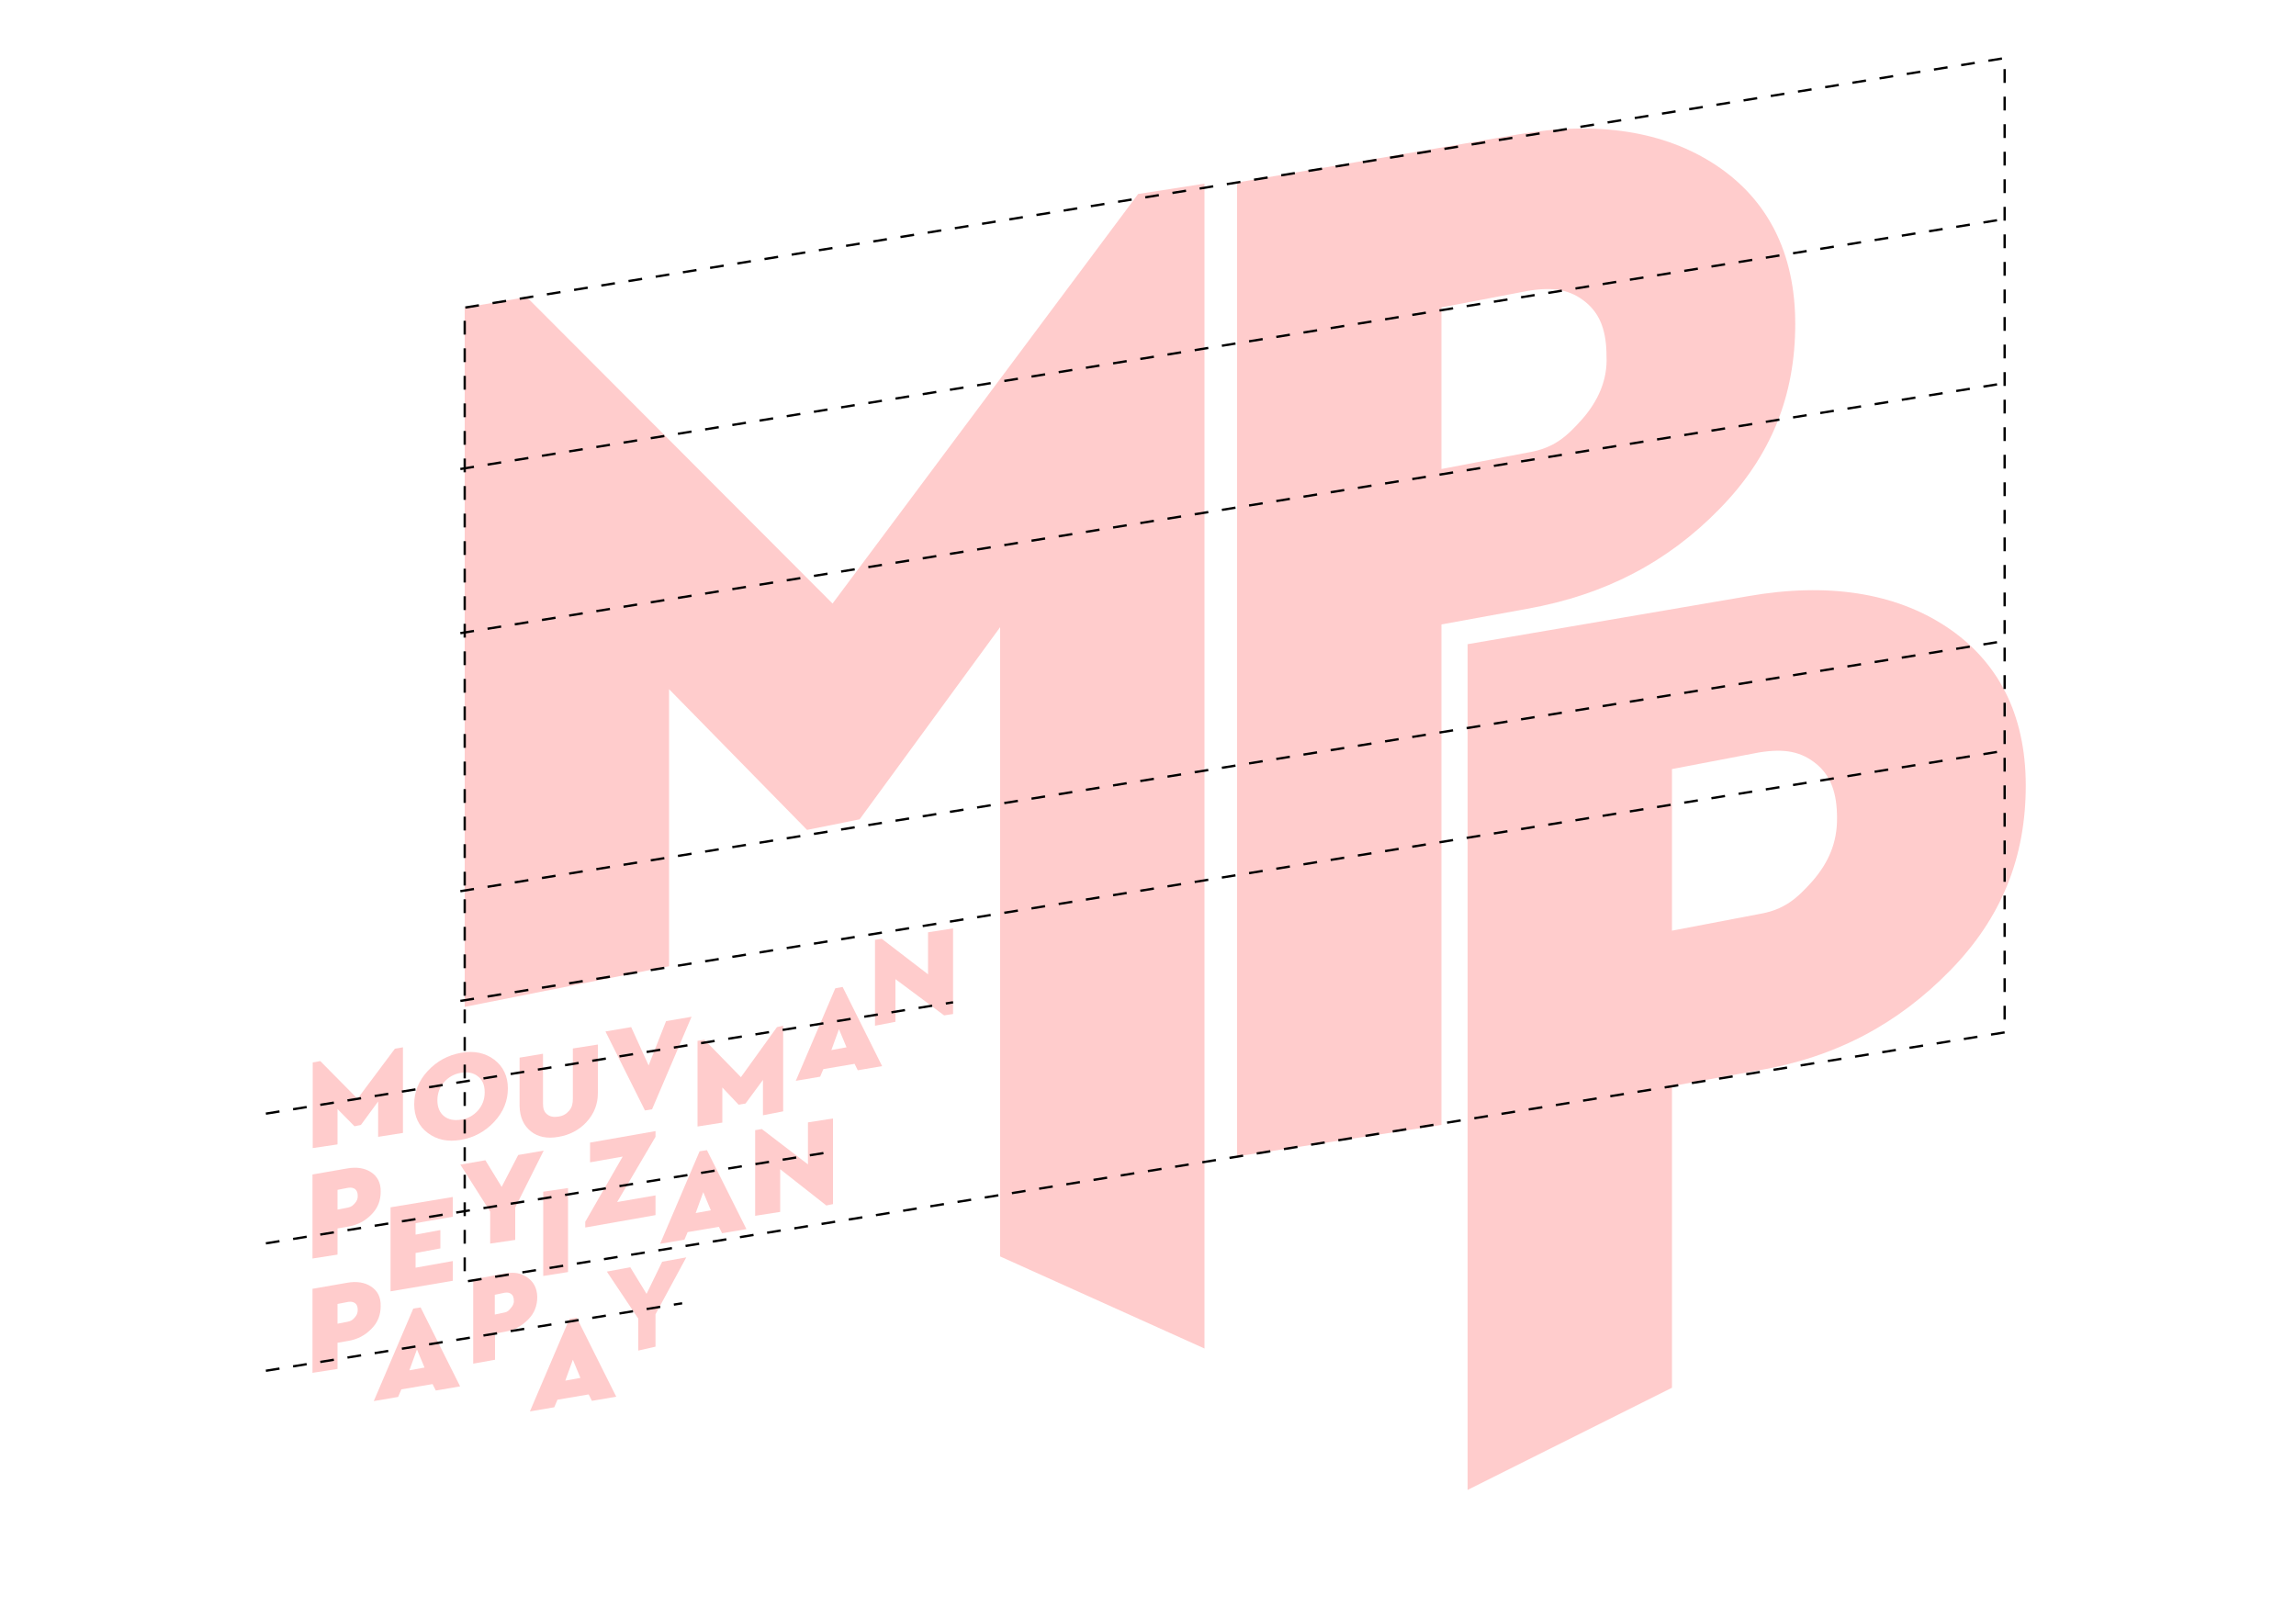
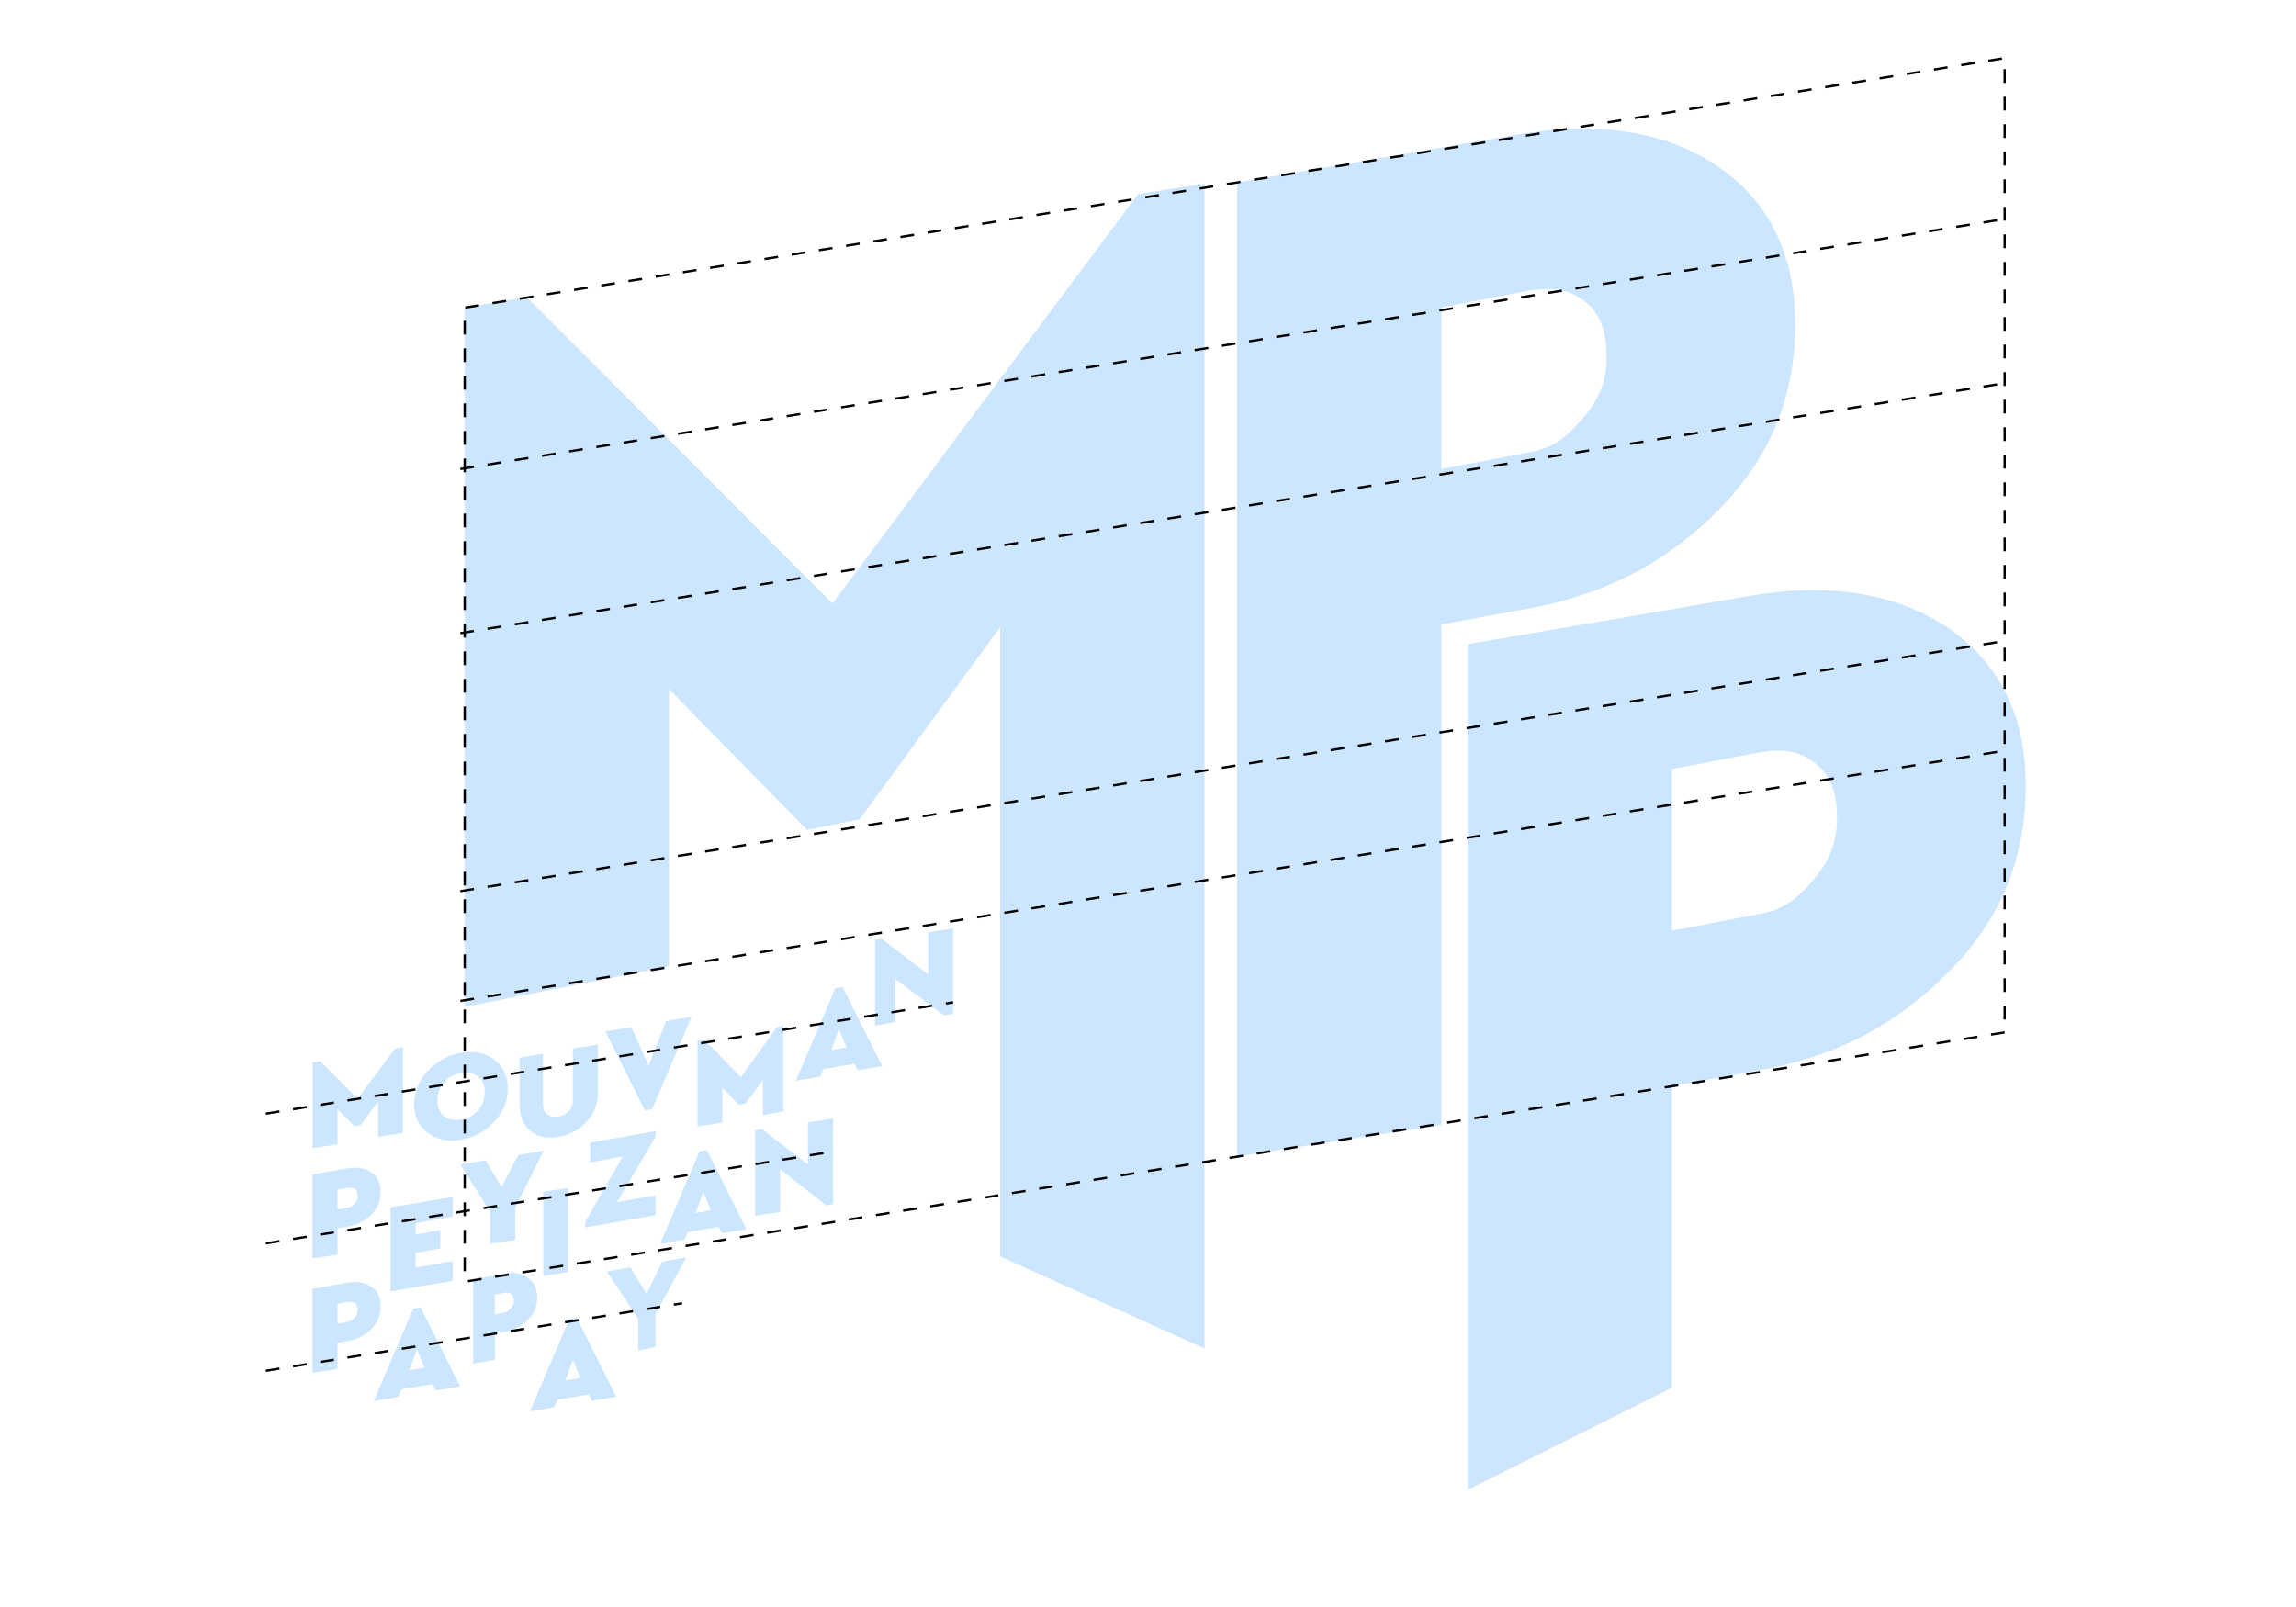
- <svg xmlns="http://www.w3.org/2000/svg" version="1.1" x="0px" y="0px" viewBox="-6 -6 1000 700" enable-background="new 0 0 1000 700" xml:space="preserve">
+ <svg xmlns="http://www.w3.org/2000/svg" version="1.1" id="Calque_1" x="0px" y="0px" viewBox="0 0 1000 700" enable-background="new 0 0 1000 700" xml:space="preserve">
  <g id="Calque_4">
</g>
-   <g id="Calque_1">
+   <g>
    <g id="mpp" opacity="0.2">
-       <path fill="#FF0000" d="M155.6,554.4c-2.7-1.8-6.3-2.4-10.6-1.6l-14.9,2.6v36.6l10.9-1.7v-11.4l4.6-0.8c4.2-0.7,7.5-2.5,10.2-5.3    c2.8-2.8,4-6.1,4-9.9C159.9,559,158.4,556.2,155.6,554.4z M148.5,567.9c-0.8,0.9-1.5,1.5-2.9,1.8l-4.6,0.9v-8.6l4.6-0.9    c1.4-0.2,2.3,0,3.1,0.6s1.1,1.6,1.1,2.9S149.4,566.9,148.5,567.9z" />
-       <path fill="#FF0000" d="M174,564l-17.2,40.3l10.6-1.8l1.4-3.3l13.6-2.3l1.4,2.8l10.6-1.8l-17.2-34.4L174,564z M172.3,590.9    l3.3-9.1l3.3,7.9L172.3,590.9z" />
-       <path fill="#FF0000" d="M223.6,550.4c-2.7-1.8-5.3-2.4-9.6-1.7l-13.9,2.6v36.7l9.5-1.7v-11.4l4.3-0.8c4.2-0.7,7.3-2.5,10.1-5.3    c2.8-2.8,4-6.1,4-9.9C227.9,555,226.3,552.2,223.6,550.4z M216.4,563.9c-0.8,0.9-1.2,1.5-2.6,1.8l-4.3,0.9v-8.6l4.3-0.9    c1.4-0.2,2.1,0,2.9,0.6s1.1,1.6,1.1,2.9C217.9,561.8,217.3,562.9,216.4,563.9z" />
-       <path fill="#FF0000" d="M242,568.5l-17.2,40.3l10.6-1.8l1.4-3.3l13.6-2.3l1.4,2.8l10.6-1.8l-17.2-34.4L242,568.5z M240.2,595.4    l3.3-9.1l3.3,7.9L240.2,595.4z" />
-       <polygon fill="#FF0000" points="275.6,557.6 268.5,546 258.3,547.9 272,568.4 272,582.3 279.5,580.6 279.5,566.5 292.9,541.7    282.4,543.6   " />
+       <path fill="#0082FF" d="M161.6,560.4c-2.7-1.8-6.3-2.4-10.6-1.6l-14.9,2.6V598l10.9-1.7v-11.4l4.6-0.8c4.2-0.7,7.5-2.5,10.2-5.3    c2.8-2.8,4-6.1,4-9.9C165.9,565,164.4,562.2,161.6,560.4z M154.5,573.9c-0.8,0.9-1.5,1.5-2.9,1.8l-4.6,0.9V568l4.6-0.9    c1.4-0.2,2.3,0,3.1,0.6s1.1,1.6,1.1,2.9S155.4,572.9,154.5,573.9z" />
+       <path fill="#0082FF" d="M180,570l-17.2,40.3l10.6-1.8l1.4-3.3l13.6-2.3l1.4,2.8l10.6-1.8l-17.2-34.4L180,570z M178.3,596.9    l3.3-9.1l3.3,7.9L178.3,596.9z" />
+       <path fill="#0082FF" d="M229.6,556.4c-2.7-1.8-5.3-2.4-9.6-1.7l-13.9,2.6V594l9.5-1.7v-11.4l4.3-0.8c4.2-0.7,7.3-2.5,10.1-5.3    s4-6.1,4-9.9C233.9,561,232.3,558.2,229.6,556.4z M222.4,569.9c-0.8,0.9-1.2,1.5-2.6,1.8l-4.3,0.9V564l4.3-0.9    c1.4-0.2,2.1,0,2.9,0.6s1.1,1.6,1.1,2.9C223.9,567.8,223.3,568.9,222.4,569.9z" />
+       <path fill="#0082FF" d="M248,574.5l-17.2,40.3l10.6-1.8l1.4-3.3l13.6-2.3l1.4,2.8l10.6-1.8L251.2,574L248,574.5z M246.2,601.4    l3.3-9.1l3.3,7.9L246.2,601.4z" />
+       <polygon fill="#0082FF" points="281.6,563.6 274.5,552 264.3,553.9 278,574.4 278,588.3 285.5,586.6 285.5,572.5 298.9,547.7    288.4,549.6   " />
    </g>
    <g id="Calque_3" opacity="0.2">
-       <path fill="#FF0000" d="M155.6,504.6c-2.7-1.8-6.3-2.4-10.6-1.6l-14.9,2.6v36.6l10.9-1.7v-11.4l4.6-0.8c4.2-0.7,7.5-2.5,10.2-5.3    c2.8-2.8,4-6.1,4-9.9C159.9,509.3,158.4,506.4,155.6,504.6z M148.5,518.2c-0.8,0.9-1.5,1.5-2.9,1.8l-4.6,0.9v-8.6l4.6-0.9    c1.4-0.2,2.3,0,3.1,0.6c0.8,0.7,1.1,1.6,1.1,2.9C149.9,516.1,149.4,517.2,148.5,518.2z" />
-       <polygon fill="#FF0000" points="191.2,524 191.2,515.4 164.1,519.9 164.1,556.5 191.2,551.9 191.2,543.3 175,546.2 175,539.8    185.8,537.8 185.8,529.8 175,531.8 175,526.8   " />
-       <polygon fill="#FF0000" points="205.4,499.4 194.5,501.3 207.5,521.8 207.5,535.7 218.4,534.1 218.4,520 230.8,495.2 219.7,497.1    212.5,511   " />
-       <polygon fill="#FF0000" points="230.6,549.8 241.4,548.1 241.4,511.5 230.6,513.1   " />
-       <polygon fill="#FF0000" points="279.5,486.7 251,491.7 251,500.3 265.2,497.8 248.9,526.2 248.9,528.7 279.5,523.3 279.5,514.7    262.8,517.6 279.5,489.2   " />
-       <path fill="#FF0000" d="M298.7,495.5l-17.2,40.3l10.6-1.8l1.4-3.3l13.6-2.3l1.4,2.8l10.6-1.8L301.9,495L298.7,495.5z M297,522.4    l3.3-9.1l3.3,7.9L297,522.4z" />
-       <polygon fill="#FF0000" points="345.9,501.2 325.8,485.8 322.9,486.3 322.9,523.6 333.8,521.9 333.8,503.3 353.9,519.1    356.8,518.5 356.8,481.2 345.9,482.9   " />
+       <path fill="#0082FF" d="M161.6,510.6c-2.7-1.8-6.3-2.4-10.6-1.6l-14.9,2.6v36.6l10.9-1.7v-11.4l4.6-0.8c4.2-0.7,7.5-2.5,10.2-5.3    c2.8-2.8,4-6.1,4-9.9C165.9,515.3,164.4,512.4,161.6,510.6z M154.5,524.2c-0.8,0.9-1.5,1.5-2.9,1.8l-4.6,0.9v-8.6l4.6-0.9    c1.4-0.2,2.3,0,3.1,0.6c0.8,0.7,1.1,1.6,1.1,2.9C155.9,522.1,155.4,523.2,154.5,524.2z" />
+       <polygon fill="#0082FF" points="197.2,530 197.2,521.4 170.1,525.9 170.1,562.5 197.2,557.9 197.2,549.3 181,552.2 181,545.8    191.8,543.8 191.8,535.8 181,537.8 181,532.8   " />
+       <polygon fill="#0082FF" points="211.4,505.4 200.5,507.3 213.5,527.8 213.5,541.7 224.4,540.1 224.4,526 236.8,501.2 225.7,503.1    218.5,517   " />
+       <polygon fill="#0082FF" points="236.6,555.8 247.4,554.1 247.4,517.5 236.6,519.1   " />
+       <polygon fill="#0082FF" points="285.5,492.7 257,497.7 257,506.3 271.2,503.8 254.9,532.2 254.9,534.7 285.5,529.3 285.5,520.7    268.8,523.6 285.5,495.2   " />
+       <path fill="#0082FF" d="M304.7,501.5l-17.2,40.3l10.6-1.8l1.4-3.3l13.6-2.3l1.4,2.8l10.6-1.8L307.9,501L304.7,501.5z M303,528.4    l3.3-9.1l3.3,7.9L303,528.4z" />
+       <polygon fill="#0082FF" points="351.9,507.2 331.8,491.8 328.9,492.3 328.9,529.6 339.8,527.9 339.8,509.3 359.9,525.1    362.8,524.5 362.8,487.2 351.9,488.9   " />
    </g>
    <g opacity="0.2">
-       <polygon fill="#FF0000" points="141,477.1 148.4,484.6 151.2,484 158.7,473.8 158.7,489.2 169.5,487.5 169.5,450.2 166,450.8    149.7,472.6 133.5,456.2 130.2,456.8 130.2,494.1 141,492.5   " />
-       <path fill="#FF0000" d="M180.3,487.5c4,3,8.7,4,14.5,3c5.7-1,10.5-3.6,14.5-7.9c4-4.3,5.9-9.2,5.9-14.5s-2-9.5-5.9-12.5    c-4-3-8.8-4-14.5-3c-5.7,1-10.5,3.6-14.5,7.9s-5.9,9.2-5.9,14.5S176.4,484.6,180.3,487.5z M187.4,465.4c1.9-2.2,4.4-3.6,7.4-4.1    c3-0.5,5.4,0,7.4,1.6c2,1.5,2.9,3.9,2.9,6.9c0,3.1-1,5.7-2.9,7.9c-2,2.2-4.4,3.6-7.4,4c-3.1,0.5-5.5,0-7.4-1.5s-2.9-3.9-2.9-6.9    C184.5,470.2,185.5,467.6,187.4,465.4z" />
-       <path fill="#FF0000" d="M225.2,486.8c3.1,2.5,7.2,3.3,12.1,2.4c4.8-0.8,9-3,12.2-6.5c3.2-3.5,4.9-7.7,4.9-12.6V449l-10.9,1.7v21.8    c0,2.1-0.3,3.8-1.6,5.3s-2.7,2.3-4.8,2.6s-3.5,0-4.8-1c-1.3-1-1.8-2.5-1.8-4.6V453l-10.2,1.7v21.1    C220.4,480.7,222.1,484.3,225.2,486.8z" />
-       <polygon fill="#FF0000" points="278,477.2 295.2,436.9 284.1,438.8 276.5,458.1 268.9,441.4 257.7,443.3 274.9,477.7   " />
-       <polygon fill="#FF0000" points="308.6,467.7 315.7,475.2 318.7,474.7 326.3,464.4 326.3,479.8 335.1,478.1 335.1,440.8    332.4,441.4 316.7,463.2 300.8,446.9 297.8,447.4 297.8,484.7 308.6,483   " />
-       <path fill="#FF0000" d="M357.8,424.5l-17.2,40.3l10.6-1.8l1.4-3.3l13.6-2.3l1.4,2.8l10.6-1.8L361,423.9L357.8,424.5z M356.1,451.4    l3.3-9.1l3.3,7.9L356.1,451.4z" />
-       <polygon fill="#FF0000" points="398.2,400.1 398.2,418.4 378,402.9 375.1,403.4 375.1,440.8 384,439.1 384,420.5 405.2,436.3    409.1,435.7 409.1,398.4   " />
+       <polygon fill="#0082FF" points="147,483.1 154.4,490.6 157.2,490 164.7,479.8 164.7,495.2 175.5,493.5 175.5,456.2 172,456.8    155.7,478.6 139.5,462.2 136.2,462.8 136.2,500.1 147,498.5   " />
+       <path fill="#0082FF" d="M186.3,493.5c4,3,8.7,4,14.5,3c5.7-1,10.5-3.6,14.5-7.9s5.9-9.2,5.9-14.5s-2-9.5-5.9-12.5    c-4-3-8.8-4-14.5-3s-10.5,3.6-14.5,7.9s-5.9,9.2-5.9,14.5S182.4,490.6,186.3,493.5z M193.4,471.4c1.9-2.2,4.4-3.6,7.4-4.1    s5.4,0,7.4,1.6c2,1.5,2.9,3.9,2.9,6.9c0,3.1-1,5.7-2.9,7.9c-2,2.2-4.4,3.6-7.4,4c-3.1,0.5-5.5,0-7.4-1.5s-2.9-3.9-2.9-6.9    C190.5,476.2,191.5,473.6,193.4,471.4z" />
+       <path fill="#0082FF" d="M231.2,492.8c3.1,2.5,7.2,3.3,12.1,2.4c4.8-0.8,9-3,12.2-6.5c3.2-3.5,4.9-7.7,4.9-12.6V455l-10.9,1.7v21.8    c0,2.1-0.3,3.8-1.6,5.3s-2.7,2.3-4.8,2.6s-3.5,0-4.8-1s-1.8-2.5-1.8-4.6V459l-10.2,1.7v21.1C226.4,486.7,228.1,490.3,231.2,492.8z    " />
+       <polygon fill="#0082FF" points="284,483.2 301.2,442.9 290.1,444.8 282.5,464.1 274.9,447.4 263.7,449.3 280.9,483.7   " />
+       <polygon fill="#0082FF" points="314.6,473.7 321.7,481.2 324.7,480.7 332.3,470.4 332.3,485.8 341.1,484.1 341.1,446.8    338.4,447.4 322.7,469.2 306.8,452.9 303.8,453.4 303.8,490.7 314.6,489   " />
+       <path fill="#0082FF" d="M363.8,430.5l-17.2,40.3l10.6-1.8l1.4-3.3l13.6-2.3l1.4,2.8l10.6-1.8L367,429.9L363.8,430.5z M362.1,457.4    l3.3-9.1l3.3,7.9L362.1,457.4z" />
+       <polygon fill="#0082FF" points="404.2,406.1 404.2,424.4 384,408.9 381.1,409.4 381.1,446.8 390,445.1 390,426.5 411.2,442.3    415.1,441.7 415.1,404.4   " />
    </g>
-     <path opacity="0.2" fill="#FF0000" d="M841.7,267c-22.4-14.8-51.7-19.4-86.4-13.3l-122.1,20.9V643l89-44.5V467.1l37.3-6.8   c34.2-5.7,61.3-20.5,83.7-43.4c22.8-23.2,33.1-49.8,33.1-80.7C876.3,305.1,864.2,281.9,841.7,267z M783.5,377.7   c-6.8,7.6-12.2,12.6-23.6,14.5l-37.7,7.2V329l37.7-7.2c11.4-1.9,18.6-0.4,25.1,4.9c6.5,5.3,9.1,12.9,9.1,23.6   C794.2,361,790.4,369.7,783.5,377.7z" />
-     <path opacity="0.2" fill="#FF0000" d="M741.3,65.9c-22.4-14.8-51.7-19.4-86.4-13.3L532.8,73.5v424.2l89-13.7V266l37.3-6.8   c34.2-6.1,61.3-20.5,83.7-43.4c22.8-23.2,33.1-49.8,33.1-80.7C775.9,104,763.8,80.8,741.3,65.9z M683.1,176.6   c-6.8,7.6-12.2,12.6-23.6,14.5l-37.7,7.2v-70.4l37.7-7.2c11.4-1.9,18.6-0.4,25.1,4.9c6.5,5.3,9.1,12.9,9.1,23.6   C694.2,159.5,690,168.7,683.1,176.6z" />
-     <polygon opacity="0.2" fill="#FF0000" points="285.4,294.2 345.5,355.5 368.4,350.9 429.6,267.2 429.6,541.3 518.6,581.4 518.6,74   489.7,78.5 356.6,256.9 223.4,123.4 196.4,128 196.4,432.6 285.4,414.9  " />
-     <polygon fill="none" stroke="#000000" stroke-miterlimit="10" stroke-dasharray="6" points="867.1,443.7 196.4,552.3 196.4,128   867.1,19.3  " />
-     <line fill="none" stroke="#000000" stroke-miterlimit="10" stroke-dasharray="6" x1="109.8" y1="479.1" x2="409.1" y2="430.6" />
-     <line fill="none" stroke="#000000" stroke-miterlimit="10" stroke-dasharray="6" x1="194.5" y1="430" x2="867.1" y2="321" />
-     <line fill="none" stroke="#000000" stroke-miterlimit="10" stroke-dasharray="6" x1="194.5" y1="269.8" x2="867.1" y2="160.9" />
-     <line fill="none" stroke="#000000" stroke-miterlimit="10" stroke-dasharray="6" x1="194.5" y1="198.3" x2="867.1" y2="89.4" />
-     <line fill="none" stroke="#000000" stroke-miterlimit="10" stroke-dasharray="6" x1="194.5" y1="382.2" x2="867.1" y2="273.2" />
-     <line fill="none" stroke="#000000" stroke-miterlimit="10" stroke-dasharray="6" x1="109.8" y1="535.6" x2="356.8" y2="495.6" />
-     <line fill="none" stroke="#000000" stroke-miterlimit="10" stroke-dasharray="6" x1="109.8" y1="591.1" x2="291.1" y2="561.7" />
+     <path opacity="0.2" fill="#0082FF" enable-background="new    " d="M847.7,273c-22.4-14.8-51.7-19.4-86.4-13.3l-122.1,20.9V649   l89-44.5V473.1l37.3-6.8c34.2-5.7,61.3-20.5,83.7-43.4c22.8-23.2,33.1-49.8,33.1-80.7C882.3,311.1,870.2,287.9,847.7,273z    M789.5,383.7c-6.8,7.6-12.2,12.6-23.6,14.5l-37.7,7.2V335l37.7-7.2c11.4-1.9,18.6-0.4,25.1,4.9s9.1,12.9,9.1,23.6   C800.2,367,796.4,375.7,789.5,383.7z" />
+     <path opacity="0.2" fill="#0082FF" enable-background="new    " d="M747.3,71.9c-22.4-14.8-51.7-19.4-86.4-13.3L538.8,79.5v424.2   l89-13.7V272l37.3-6.8c34.2-6.1,61.3-20.5,83.7-43.4c22.8-23.2,33.1-49.8,33.1-80.7C781.9,110,769.8,86.8,747.3,71.9z M689.1,182.6   c-6.8,7.6-12.2,12.6-23.6,14.5l-37.7,7.2v-70.4l37.7-7.2c11.4-1.9,18.6-0.4,25.1,4.9s9.1,12.9,9.1,23.6   C700.2,165.5,696,174.7,689.1,182.6z" />
+     <polygon opacity="0.2" fill="#0082FF" enable-background="new    " points="291.4,300.2 351.5,361.5 374.4,356.9 435.6,273.2   435.6,547.3 524.6,587.4 524.6,80 495.7,84.5 362.6,262.9 229.4,129.4 202.4,134 202.4,438.6 291.4,420.9  " />
+     <polygon fill="none" stroke="#000000" stroke-miterlimit="10" stroke-dasharray="6" points="873.1,449.7 202.4,558.3 202.4,134   873.1,25.3  " />
+     <line fill="none" stroke="#000000" stroke-miterlimit="10" stroke-dasharray="6" x1="115.8" y1="485.1" x2="415.1" y2="436.6" />
+     <line fill="none" stroke="#000000" stroke-miterlimit="10" stroke-dasharray="6" x1="200.5" y1="436" x2="873.1" y2="327" />
+     <line fill="none" stroke="#000000" stroke-miterlimit="10" stroke-dasharray="6" x1="200.5" y1="275.8" x2="873.1" y2="166.9" />
+     <line fill="none" stroke="#000000" stroke-miterlimit="10" stroke-dasharray="6" x1="200.5" y1="204.3" x2="873.1" y2="95.4" />
+     <line fill="none" stroke="#000000" stroke-miterlimit="10" stroke-dasharray="6" x1="200.5" y1="388.2" x2="873.1" y2="279.2" />
+     <line fill="none" stroke="#000000" stroke-miterlimit="10" stroke-dasharray="6" x1="115.8" y1="541.6" x2="362.8" y2="501.6" />
+     <line fill="none" stroke="#000000" stroke-miterlimit="10" stroke-dasharray="6" x1="115.8" y1="597.1" x2="297.1" y2="567.7" />
  </g>
-   <g id="Calque_2">
- </g>
  <g id="Calque_3_1_">
</g>
</svg>
